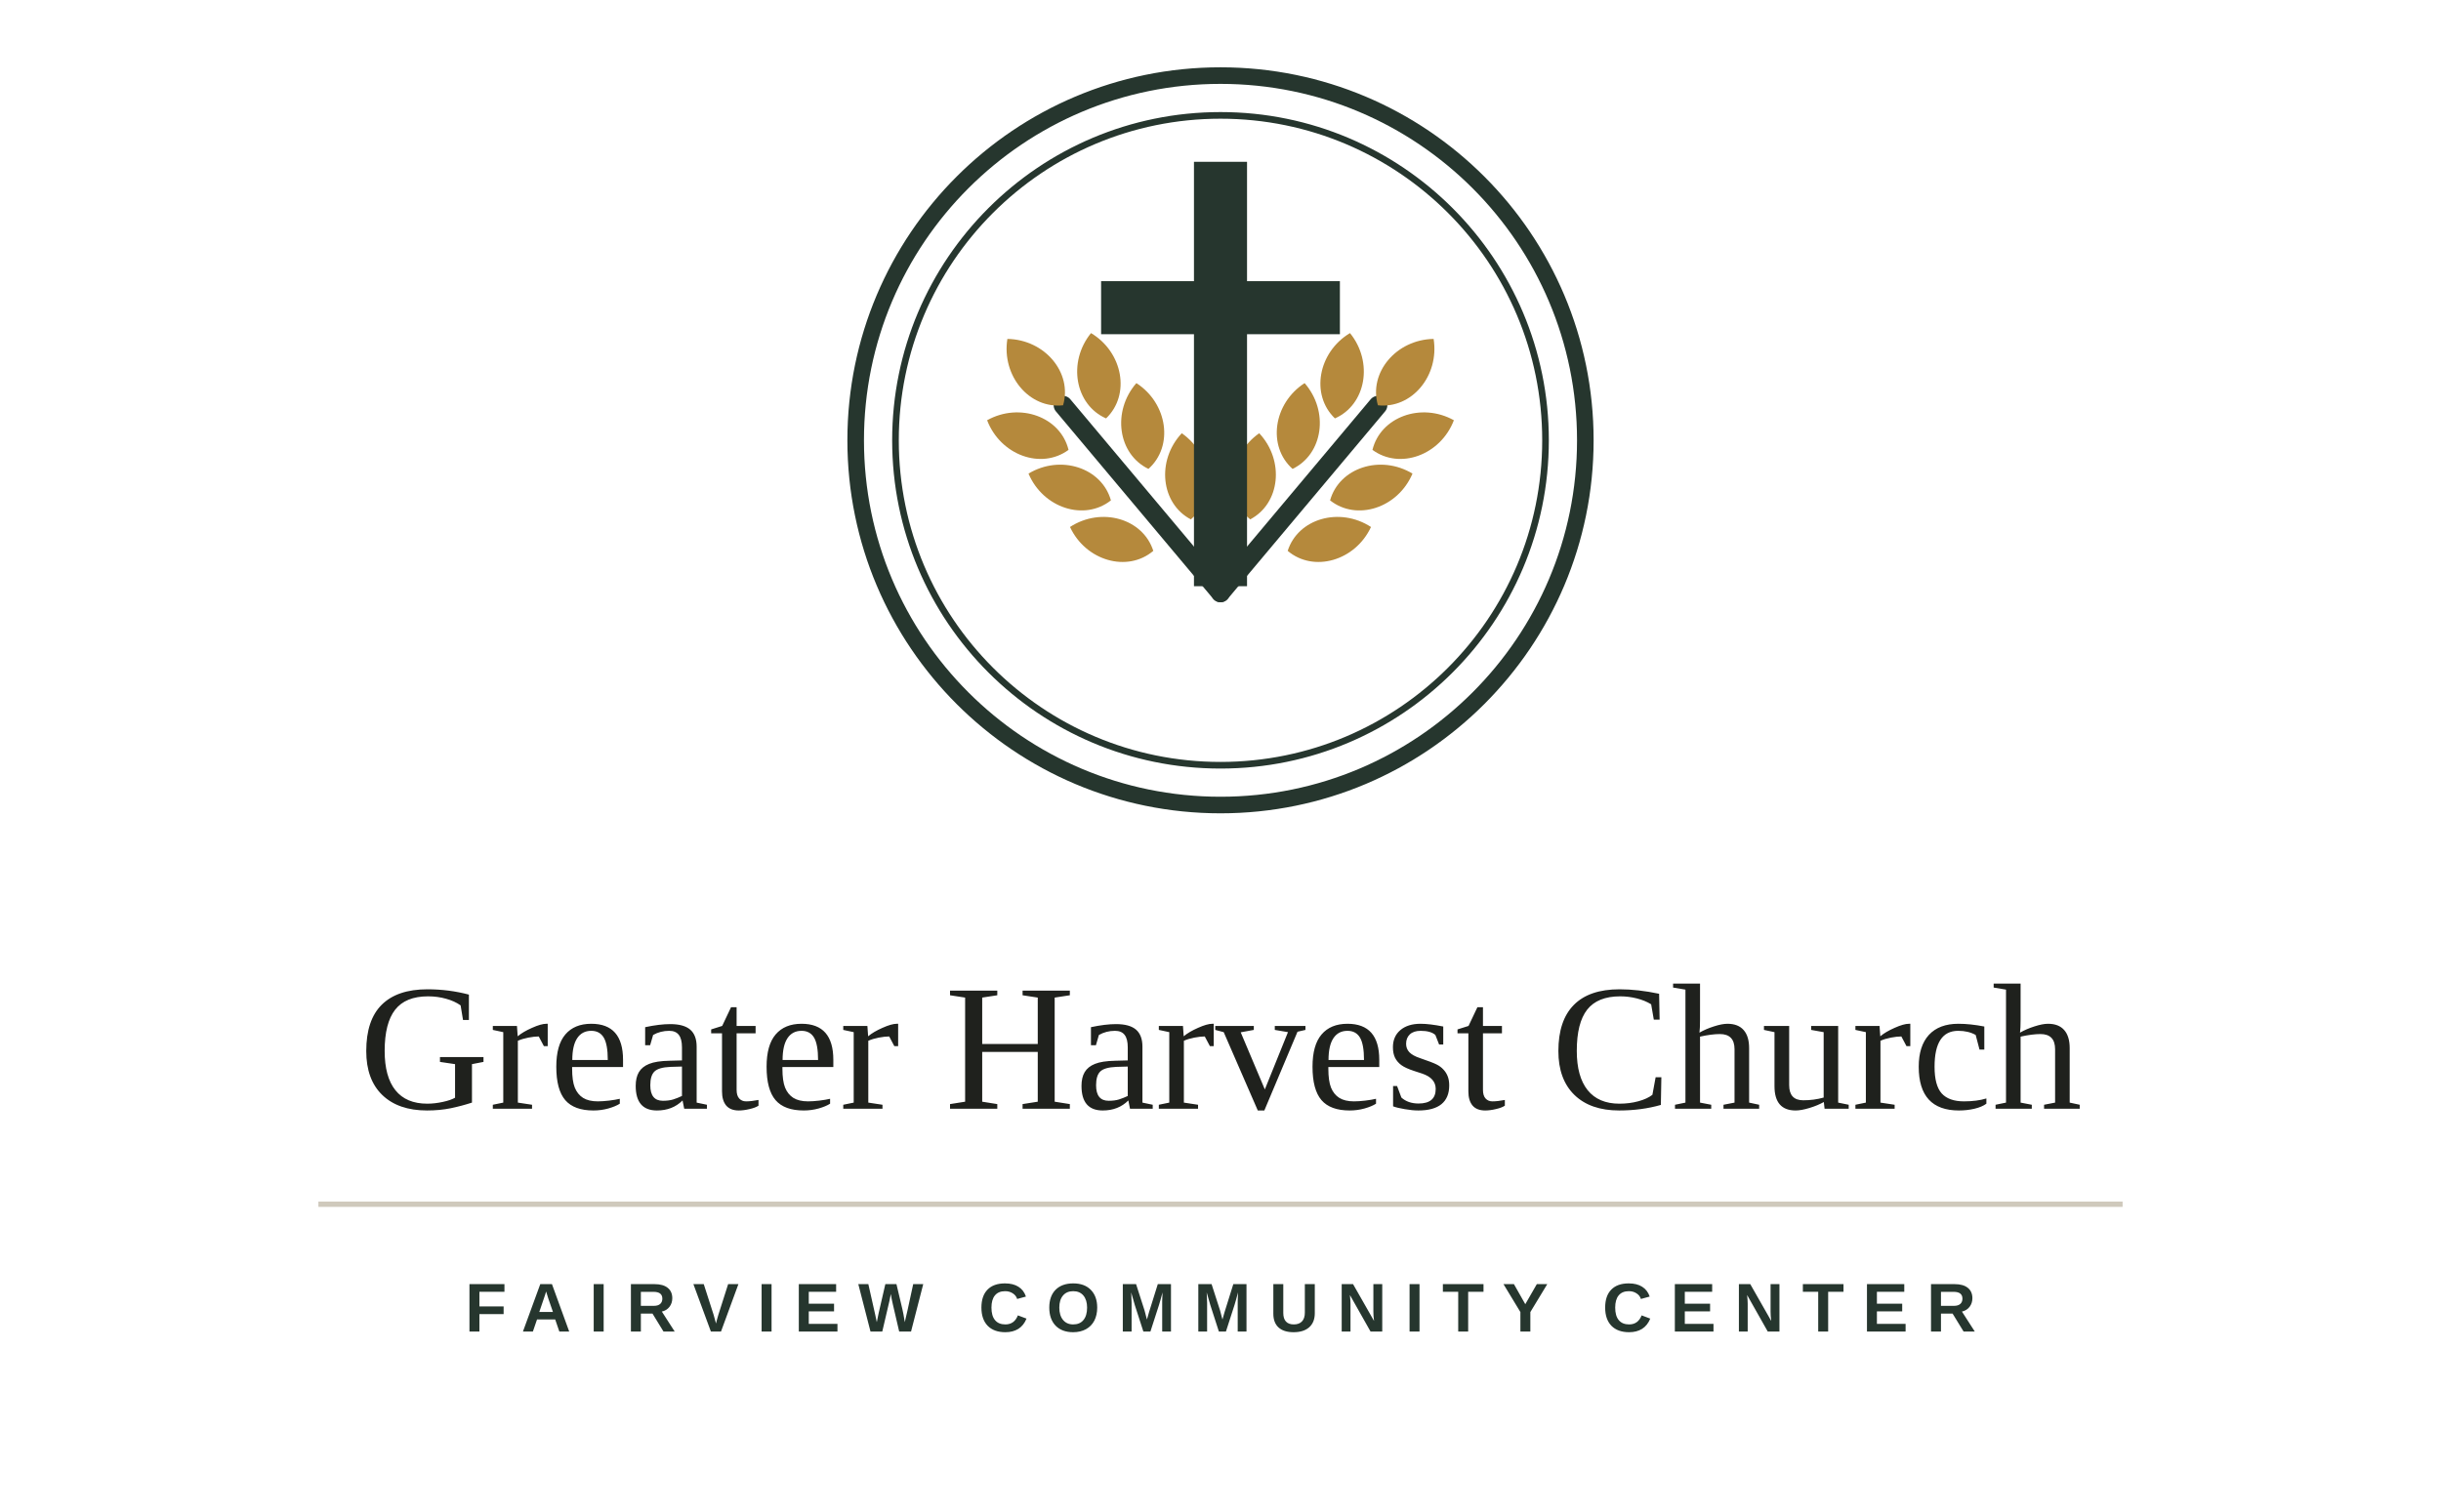
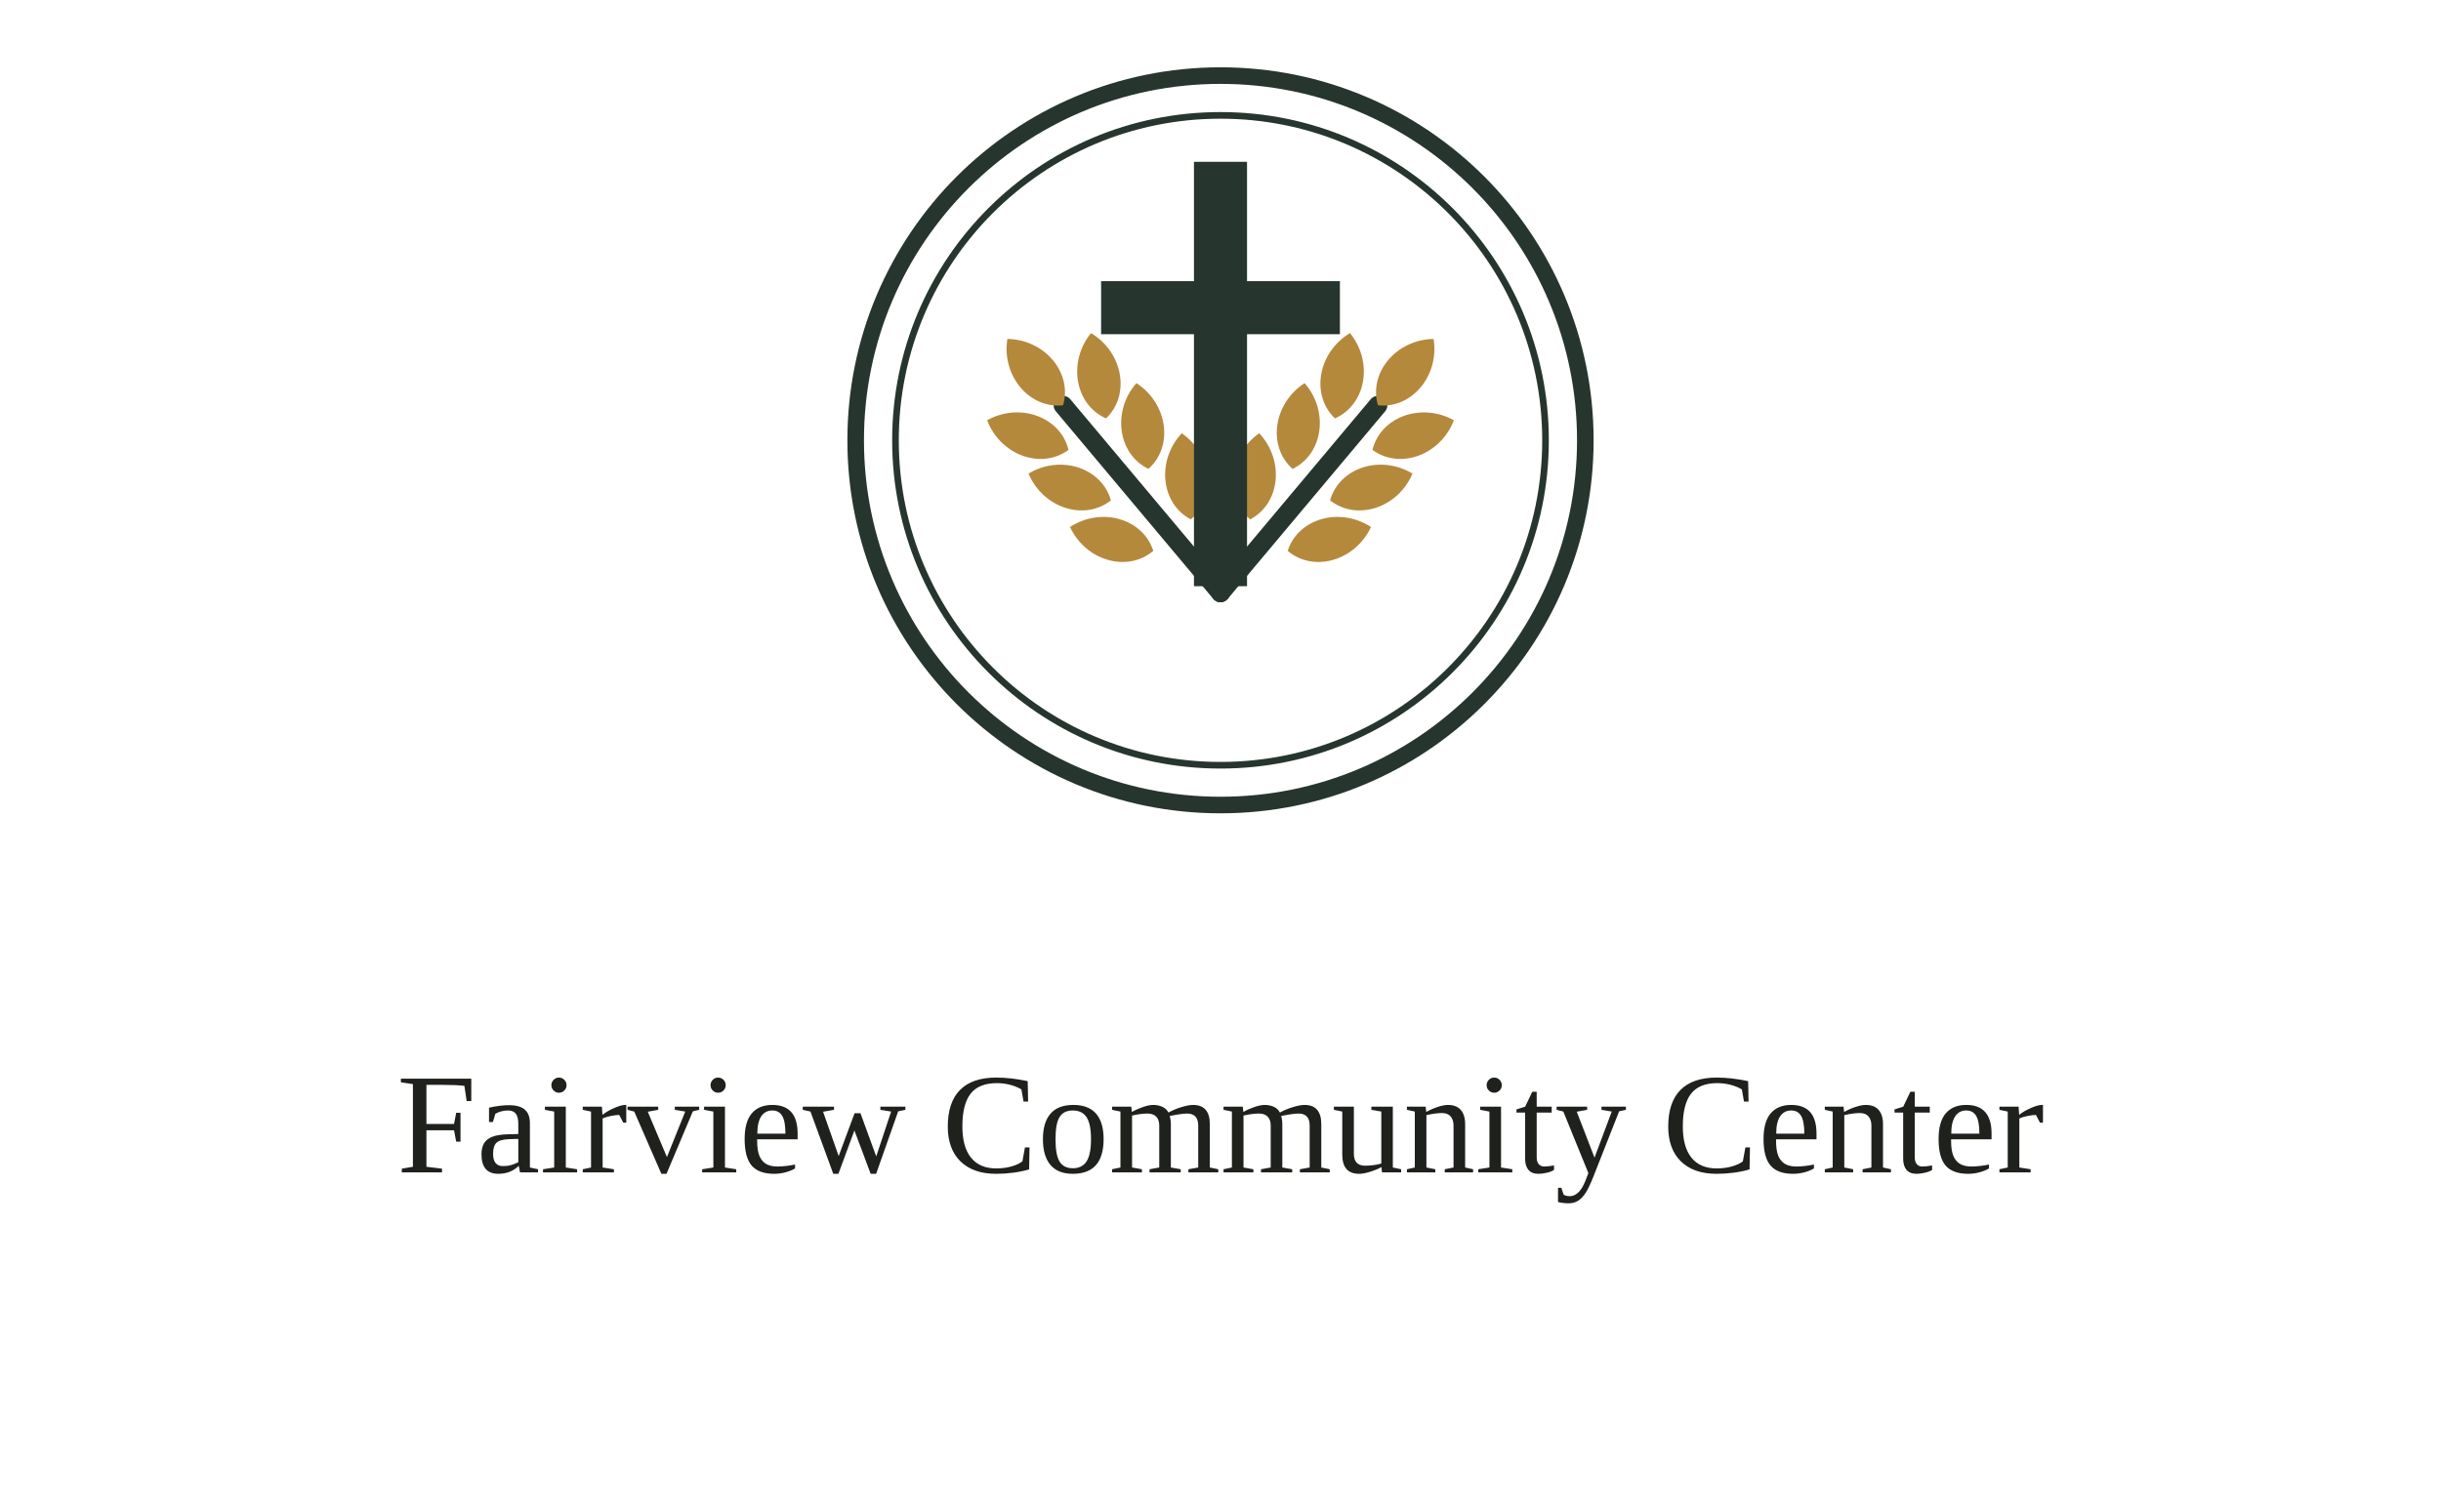
- <svg xmlns="http://www.w3.org/2000/svg" viewBox="0 0 460 285" width="460" height="285" role="img" aria-label="Greater Harvest Church, Fairview Community Center">
+ <svg xmlns="http://www.w3.org/2000/svg" viewBox="0 0 460 285" width="460" height="285" role="img" aria-label="Fairview Community Center">
  <g transform="translate(155 8) scale(1.25)">
    <g>
      <circle cx="60" cy="60" r="55" fill="none" stroke="#26362e" stroke-width="2.5" />
      <circle cx="60" cy="60" r="49" fill="none" stroke="#26362e" stroke-width="1" />
      <g transform="translate(60 83) rotate(-40) scale(1.42)">
        <path d="M0 0L0 -26" fill="none" stroke="#26362e" stroke-width="2" stroke-linecap="round" />
        <path d="M0 0C3 -2 3 -6.6 0 -9.2C-3 -6.6 -3 -2 0 0Z" fill="#b5893c" transform="translate(0 -26)" />
        <path d="M0 0C3 -2 3 -6.6 0 -9.2C-3 -6.6 -3 -2 0 0Z" fill="#b5893c" transform="translate(-2.6 -22) rotate(-30)" />
        <path d="M0 0C3 -2 3 -6.6 0 -9.2C-3 -6.6 -3 -2 0 0Z" fill="#b5893c" transform="translate(2.6 -22) rotate(30)" />
        <path d="M0 0C3 -2 3 -6.6 0 -9.2C-3 -6.6 -3 -2 0 0Z" fill="#b5893c" transform="translate(-2.6 -15) rotate(-32)" />
        <path d="M0 0C3 -2 3 -6.6 0 -9.2C-3 -6.6 -3 -2 0 0Z" fill="#b5893c" transform="translate(2.6 -15) rotate(32)" />
        <path d="M0 0C3 -2 3 -6.6 0 -9.2C-3 -6.6 -3 -2 0 0Z" fill="#b5893c" transform="translate(-2.6 -8) rotate(-34)" />
        <path d="M0 0C3 -2 3 -6.6 0 -9.2C-3 -6.6 -3 -2 0 0Z" fill="#b5893c" transform="translate(2.6 -8) rotate(34)" />
      </g>
      <g transform="translate(60 83) rotate(40) scale(1.42)">
        <path d="M0 0L0 -26" fill="none" stroke="#26362e" stroke-width="2" stroke-linecap="round" />
        <path d="M0 0C3 -2 3 -6.6 0 -9.2C-3 -6.6 -3 -2 0 0Z" fill="#b5893c" transform="translate(0 -26)" />
        <path d="M0 0C3 -2 3 -6.6 0 -9.2C-3 -6.6 -3 -2 0 0Z" fill="#b5893c" transform="translate(-2.6 -22) rotate(-30)" />
        <path d="M0 0C3 -2 3 -6.6 0 -9.2C-3 -6.6 -3 -2 0 0Z" fill="#b5893c" transform="translate(2.6 -22) rotate(30)" />
        <path d="M0 0C3 -2 3 -6.6 0 -9.2C-3 -6.6 -3 -2 0 0Z" fill="#b5893c" transform="translate(-2.6 -15) rotate(-32)" />
        <path d="M0 0C3 -2 3 -6.6 0 -9.2C-3 -6.6 -3 -2 0 0Z" fill="#b5893c" transform="translate(2.6 -15) rotate(32)" />
        <path d="M0 0C3 -2 3 -6.6 0 -9.2C-3 -6.6 -3 -2 0 0Z" fill="#b5893c" transform="translate(-2.6 -8) rotate(-34)" />
        <path d="M0 0C3 -2 3 -6.6 0 -9.2C-3 -6.6 -3 -2 0 0Z" fill="#b5893c" transform="translate(2.6 -8) rotate(34)" />
      </g>
      <rect x="56" y="18" width="8" height="64" fill="#26362e" />
      <rect x="42" y="36" width="36" height="8" fill="#26362e" />
    </g>
  </g>
-   <text x="230" y="209" text-anchor="middle" font-family="Georgia, 'Times New Roman', serif" font-size="34" fill="#1f211d">Greater Harvest Church</text>
-   <line x1="60" y1="227" x2="400" y2="227" stroke="#cfc9bc" stroke-width="1" />
-   <text x="230" y="251" text-anchor="middle" font-family="Arial, Helvetica, sans-serif" font-size="13" font-weight="bold" letter-spacing="3.4" fill="#26362e">FAIRVIEW COMMUNITY CENTER</text>
+   <text x="230" y="221" text-anchor="middle" font-family="Georgia, 'Times New Roman', serif" font-size="27" fill="#1f211d">Fairview Community Center</text>
</svg>
